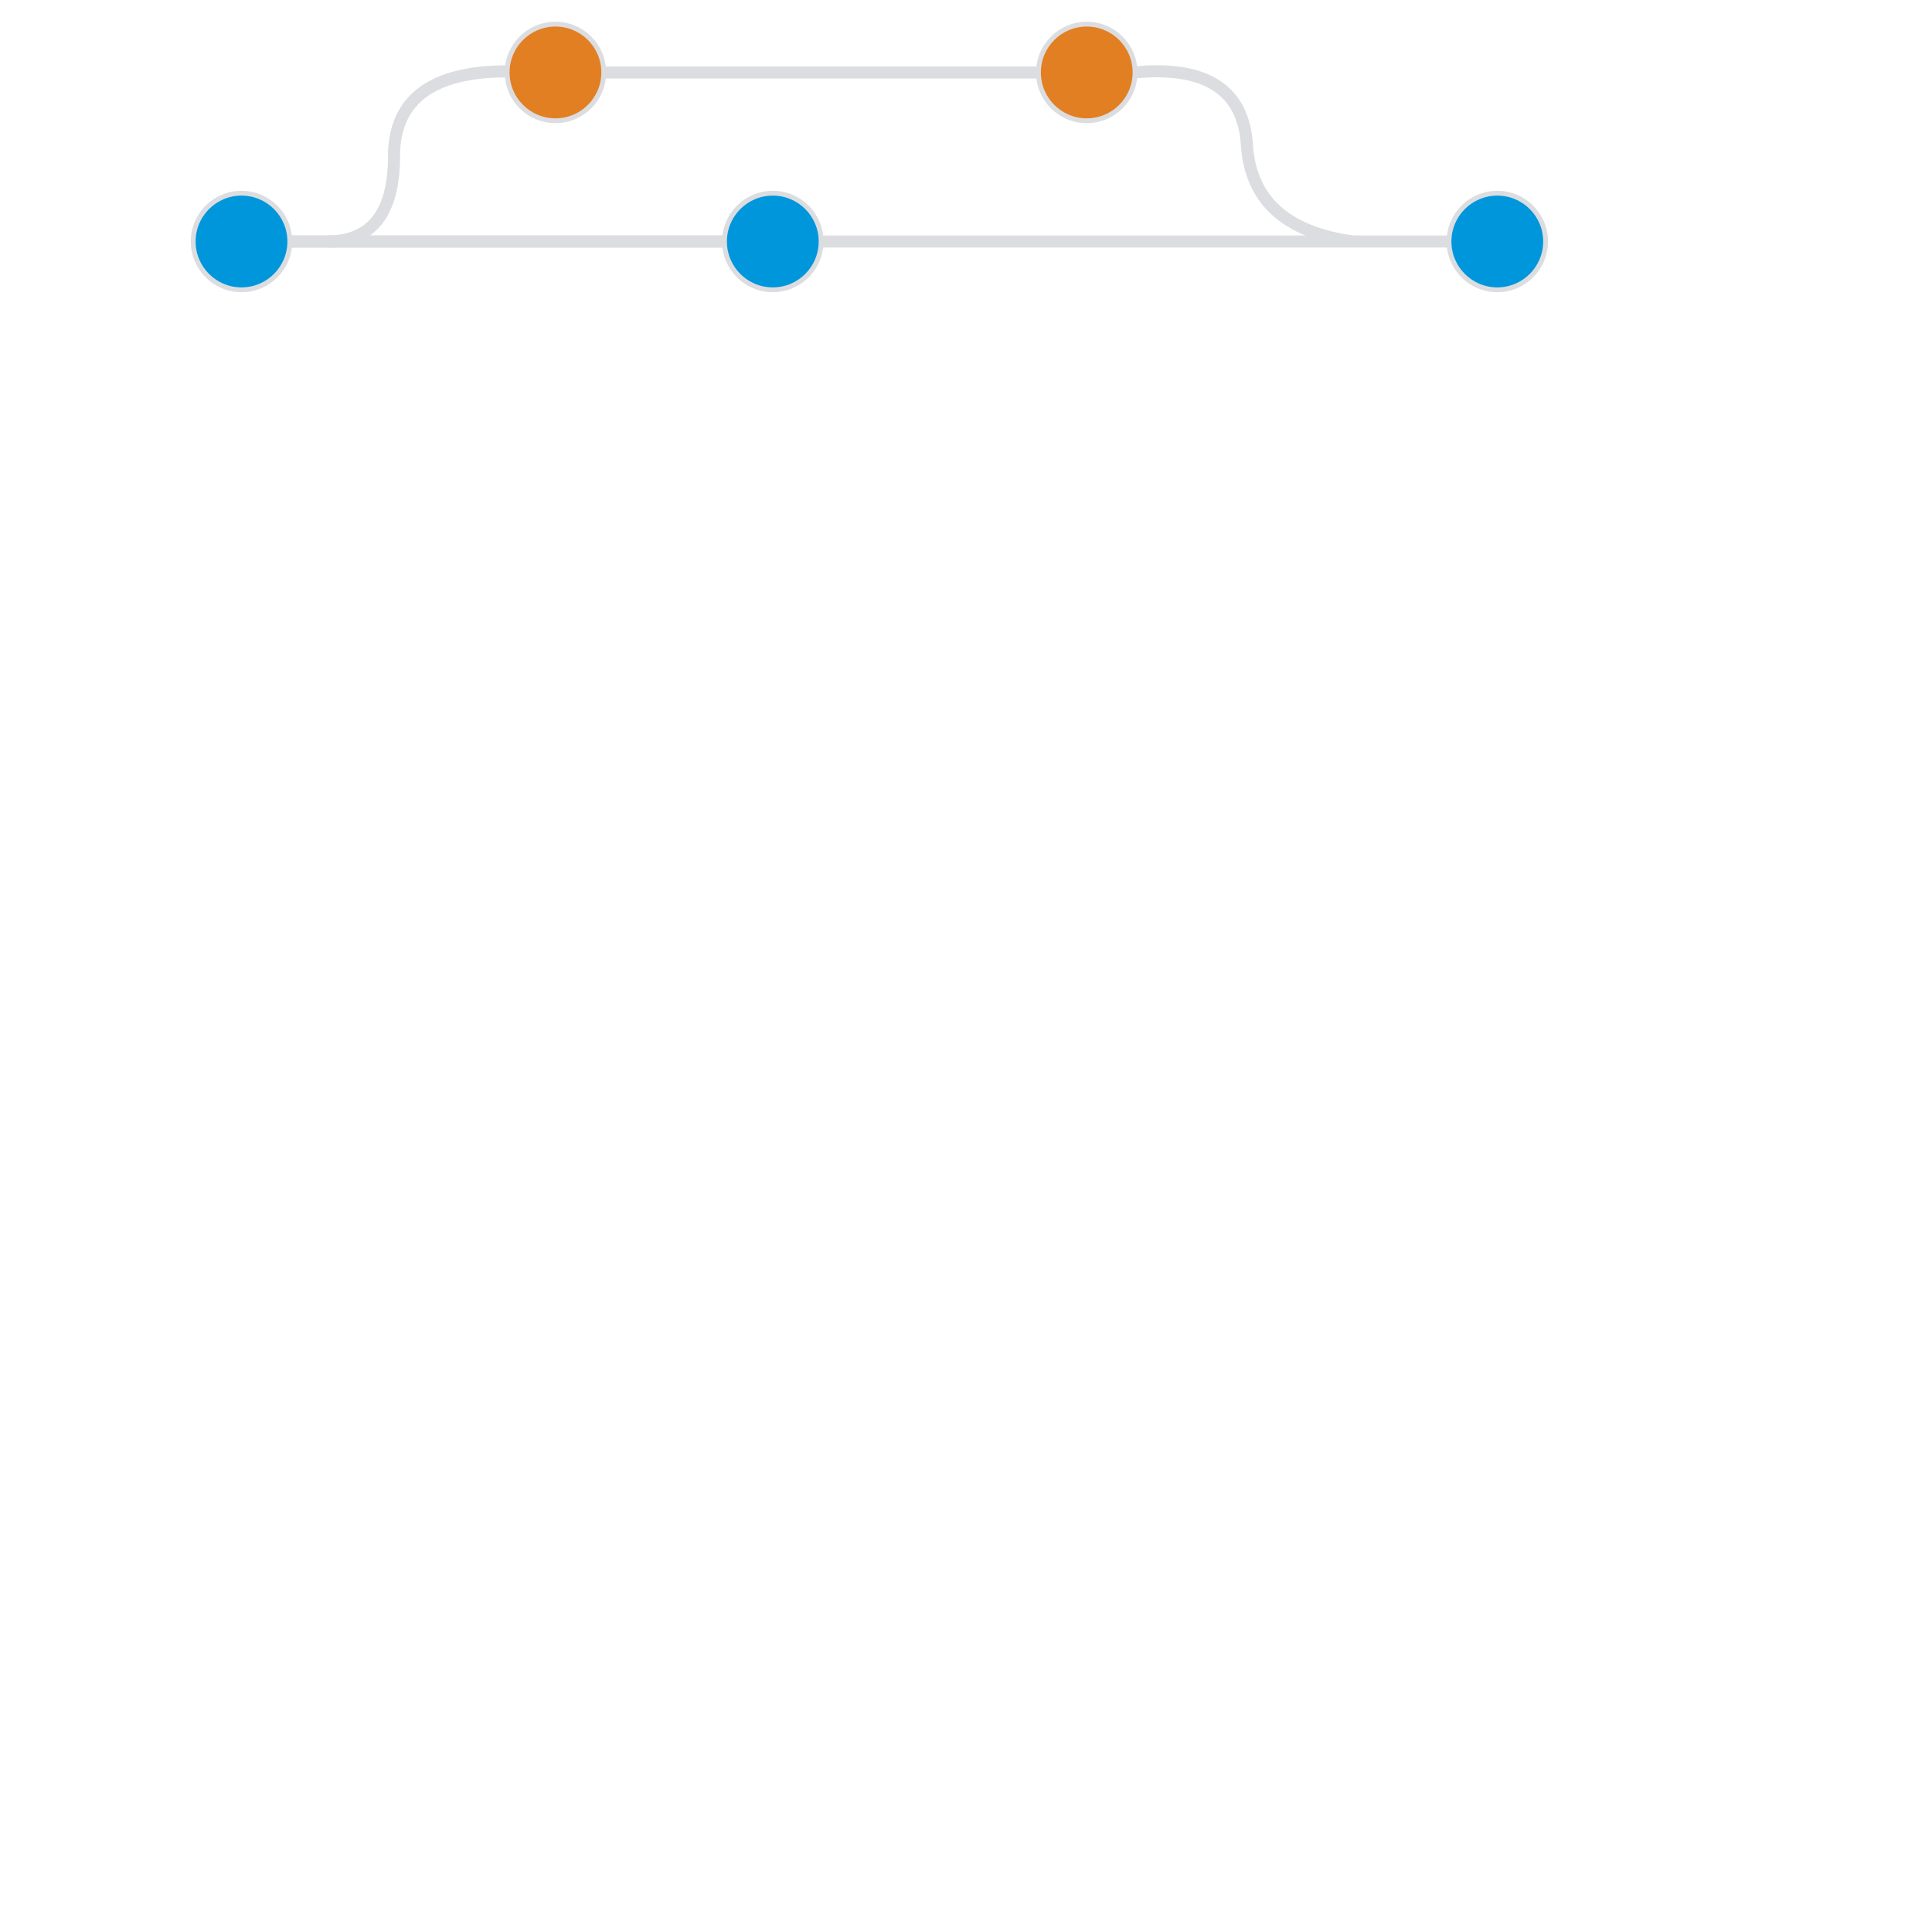
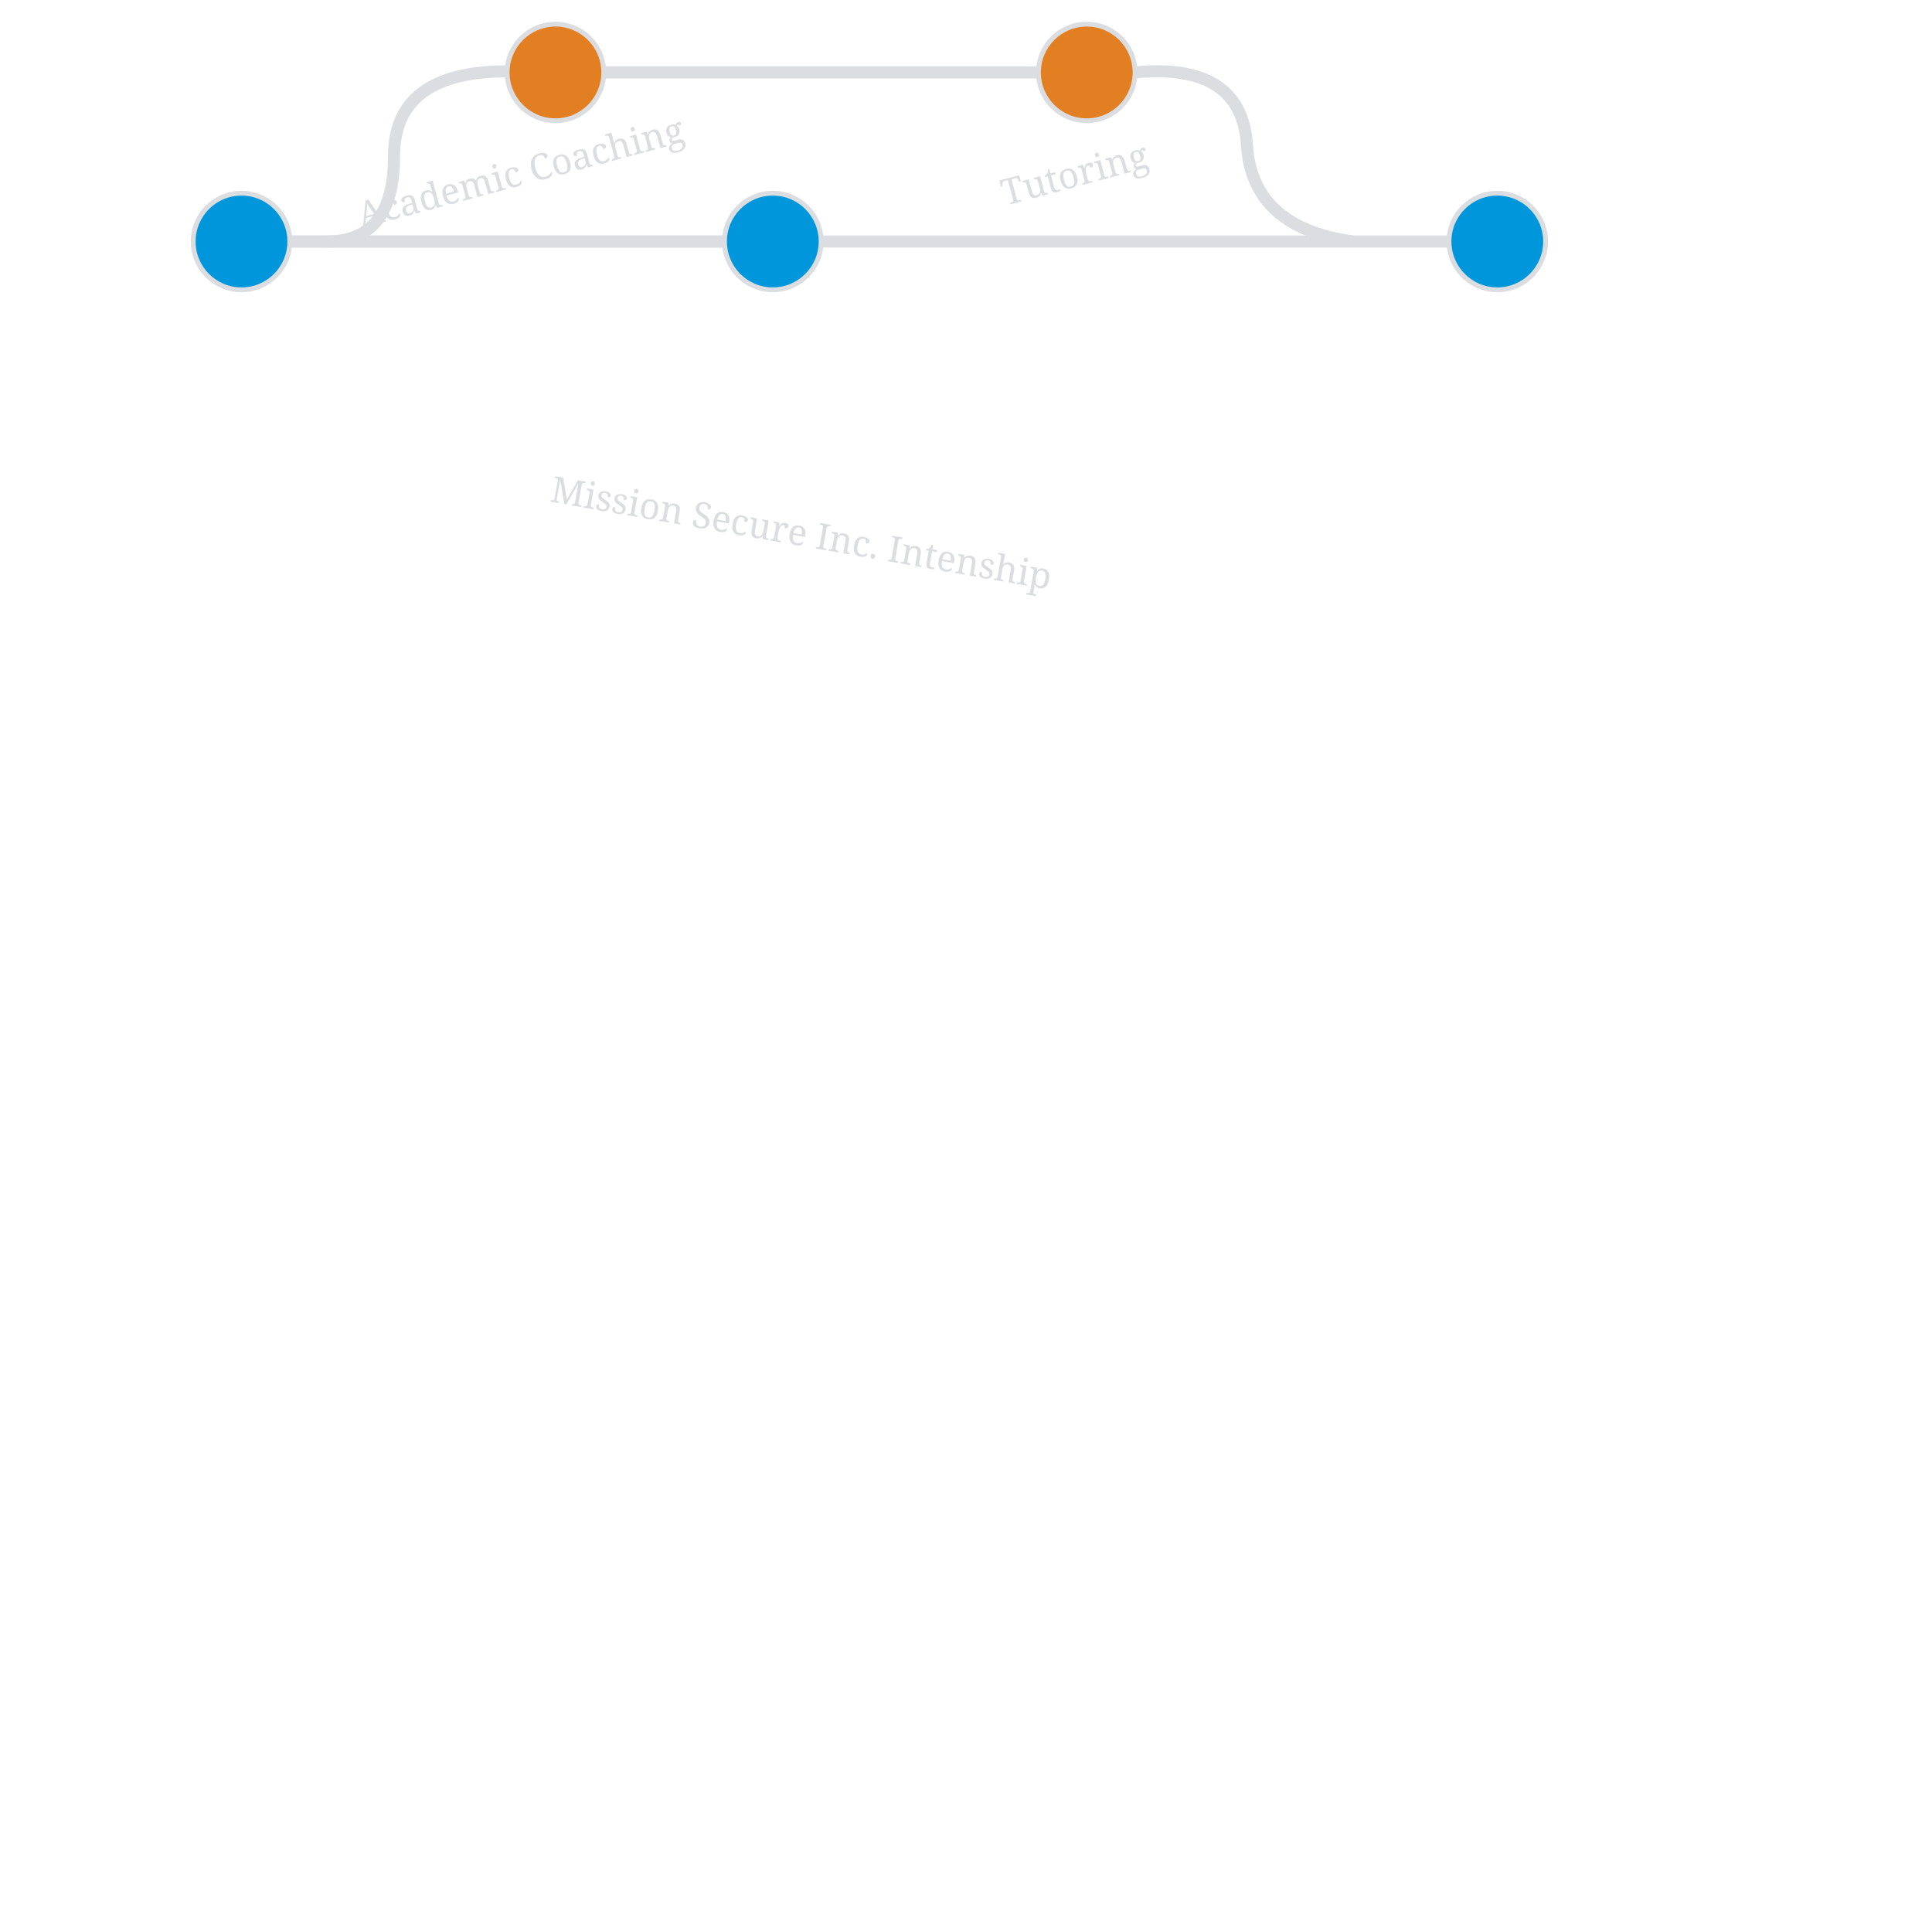
<svg xmlns="http://www.w3.org/2000/svg" viewBox="0 0 800 800">
-   <circle r="20" transform="translate(100 100)" fill="#0096db" stroke="#dcdde0" stroke-width="2" />
-   <line x1="120" y1="100" x2="300" y2="100" stroke="#dcdde0" stroke-width="5" />
-   <circle r="20" transform="translate(320 100)" fill="#0096db" stroke="#dcdde0" stroke-width="2" />
-   <circle r="20" transform="translate(230 30)" fill="#e27f22" stroke="#dcdde0" stroke-width="2" />
-   <line x1="220" y1="30" x2="450" y2="30" transform="matrix(.782609 0 0 1 77.82599 0)" stroke="#dcdde0" stroke-width="5" />
-   <circle r="20" transform="translate(450 30)" fill="#e27f22" stroke="#dcdde0" stroke-width="2" />
-   <line x1="120" y1="100" x2="300" y2="100" stroke="#dcdde0" stroke-width="5" />
-   <line x1="340" y1="100" x2="600" y2="100" stroke="#dcdde0" stroke-width="5" />
-   <path d="" fill="none" stroke="#3f5787" stroke-width="1.6" />
-   <path d="M470,29.957q44.141-4.127,46.321,30.046t43.601,39.954" transform="translate(.000001 0)" fill="none" stroke="#dcdde0" stroke-width="5" />
-   <path d="M210,29.541q-46.849,0-46.849,35.208t-27.614,35.251" transform="translate(0 0.000001)" fill="none" stroke="#dcdde0" stroke-width="5" />
-   <circle r="20" transform="translate(620 100)" fill="#0096db" stroke="#dcdde0" stroke-width="2" />
+   <style>
+         text {
+             font: 15px serif;
+             fill: hsl(220, 5%, 87%);
+         }
+ 
+         g {
+             transform: translateY(10%);
+         }
+ 
+         .top {
+             transform: rotate(-15deg)
+         }
+ 
+         .bottom {
+             transform: rotate(10deg);
+         }
+     </style>
+   <text x="120" y="130" class="top"> Academic Coaching </text>
+   <text x="380" y="190" class="top"> Tutoring </text>
+   <text x="260" y="165" class="bottom"> Mission Secure Inc. Intenship </text>
+   <g>
+     <circle r="20" transform="translate(100 100)" fill="#0096db" stroke="#dcdde0" stroke-width="2" />
+     <line x1="120" y1="100" x2="300" y2="100" stroke="#dcdde0" stroke-width="5" />
+     <circle r="20" transform="translate(320 100)" fill="#0096db" stroke="#dcdde0" stroke-width="2" />
+     <circle r="20" transform="translate(230 30)" fill="#e27f22" stroke="#dcdde0" stroke-width="2" />
+     <line x1="220" y1="30" x2="450" y2="30" transform="matrix(.782609 0 0 1 77.82599 0)" stroke="#dcdde0" stroke-width="5" />
+     <circle r="20" transform="translate(450 30)" fill="#e27f22" stroke="#dcdde0" stroke-width="2" />
+     <line x1="120" y1="100" x2="300" y2="100" stroke="#dcdde0" stroke-width="5" />
+     <line x1="340" y1="100" x2="600" y2="100" stroke="#dcdde0" stroke-width="5" />
+     <path d="" fill="none" stroke="#3f5787" stroke-width="1.6" />
+     <path d="M470,29.957q44.141-4.127,46.321,30.046t43.601,39.954" transform="translate(.000001 0)" fill="none" stroke="#dcdde0" stroke-width="5" />
+     <path d="M210,29.541q-46.849,0-46.849,35.208t-27.614,35.251" transform="translate(0 0.000001)" fill="none" stroke="#dcdde0" stroke-width="5" />
+     <circle r="20" transform="translate(620 100)" fill="#0096db" stroke="#dcdde0" stroke-width="2" />
+   </g>
</svg>
